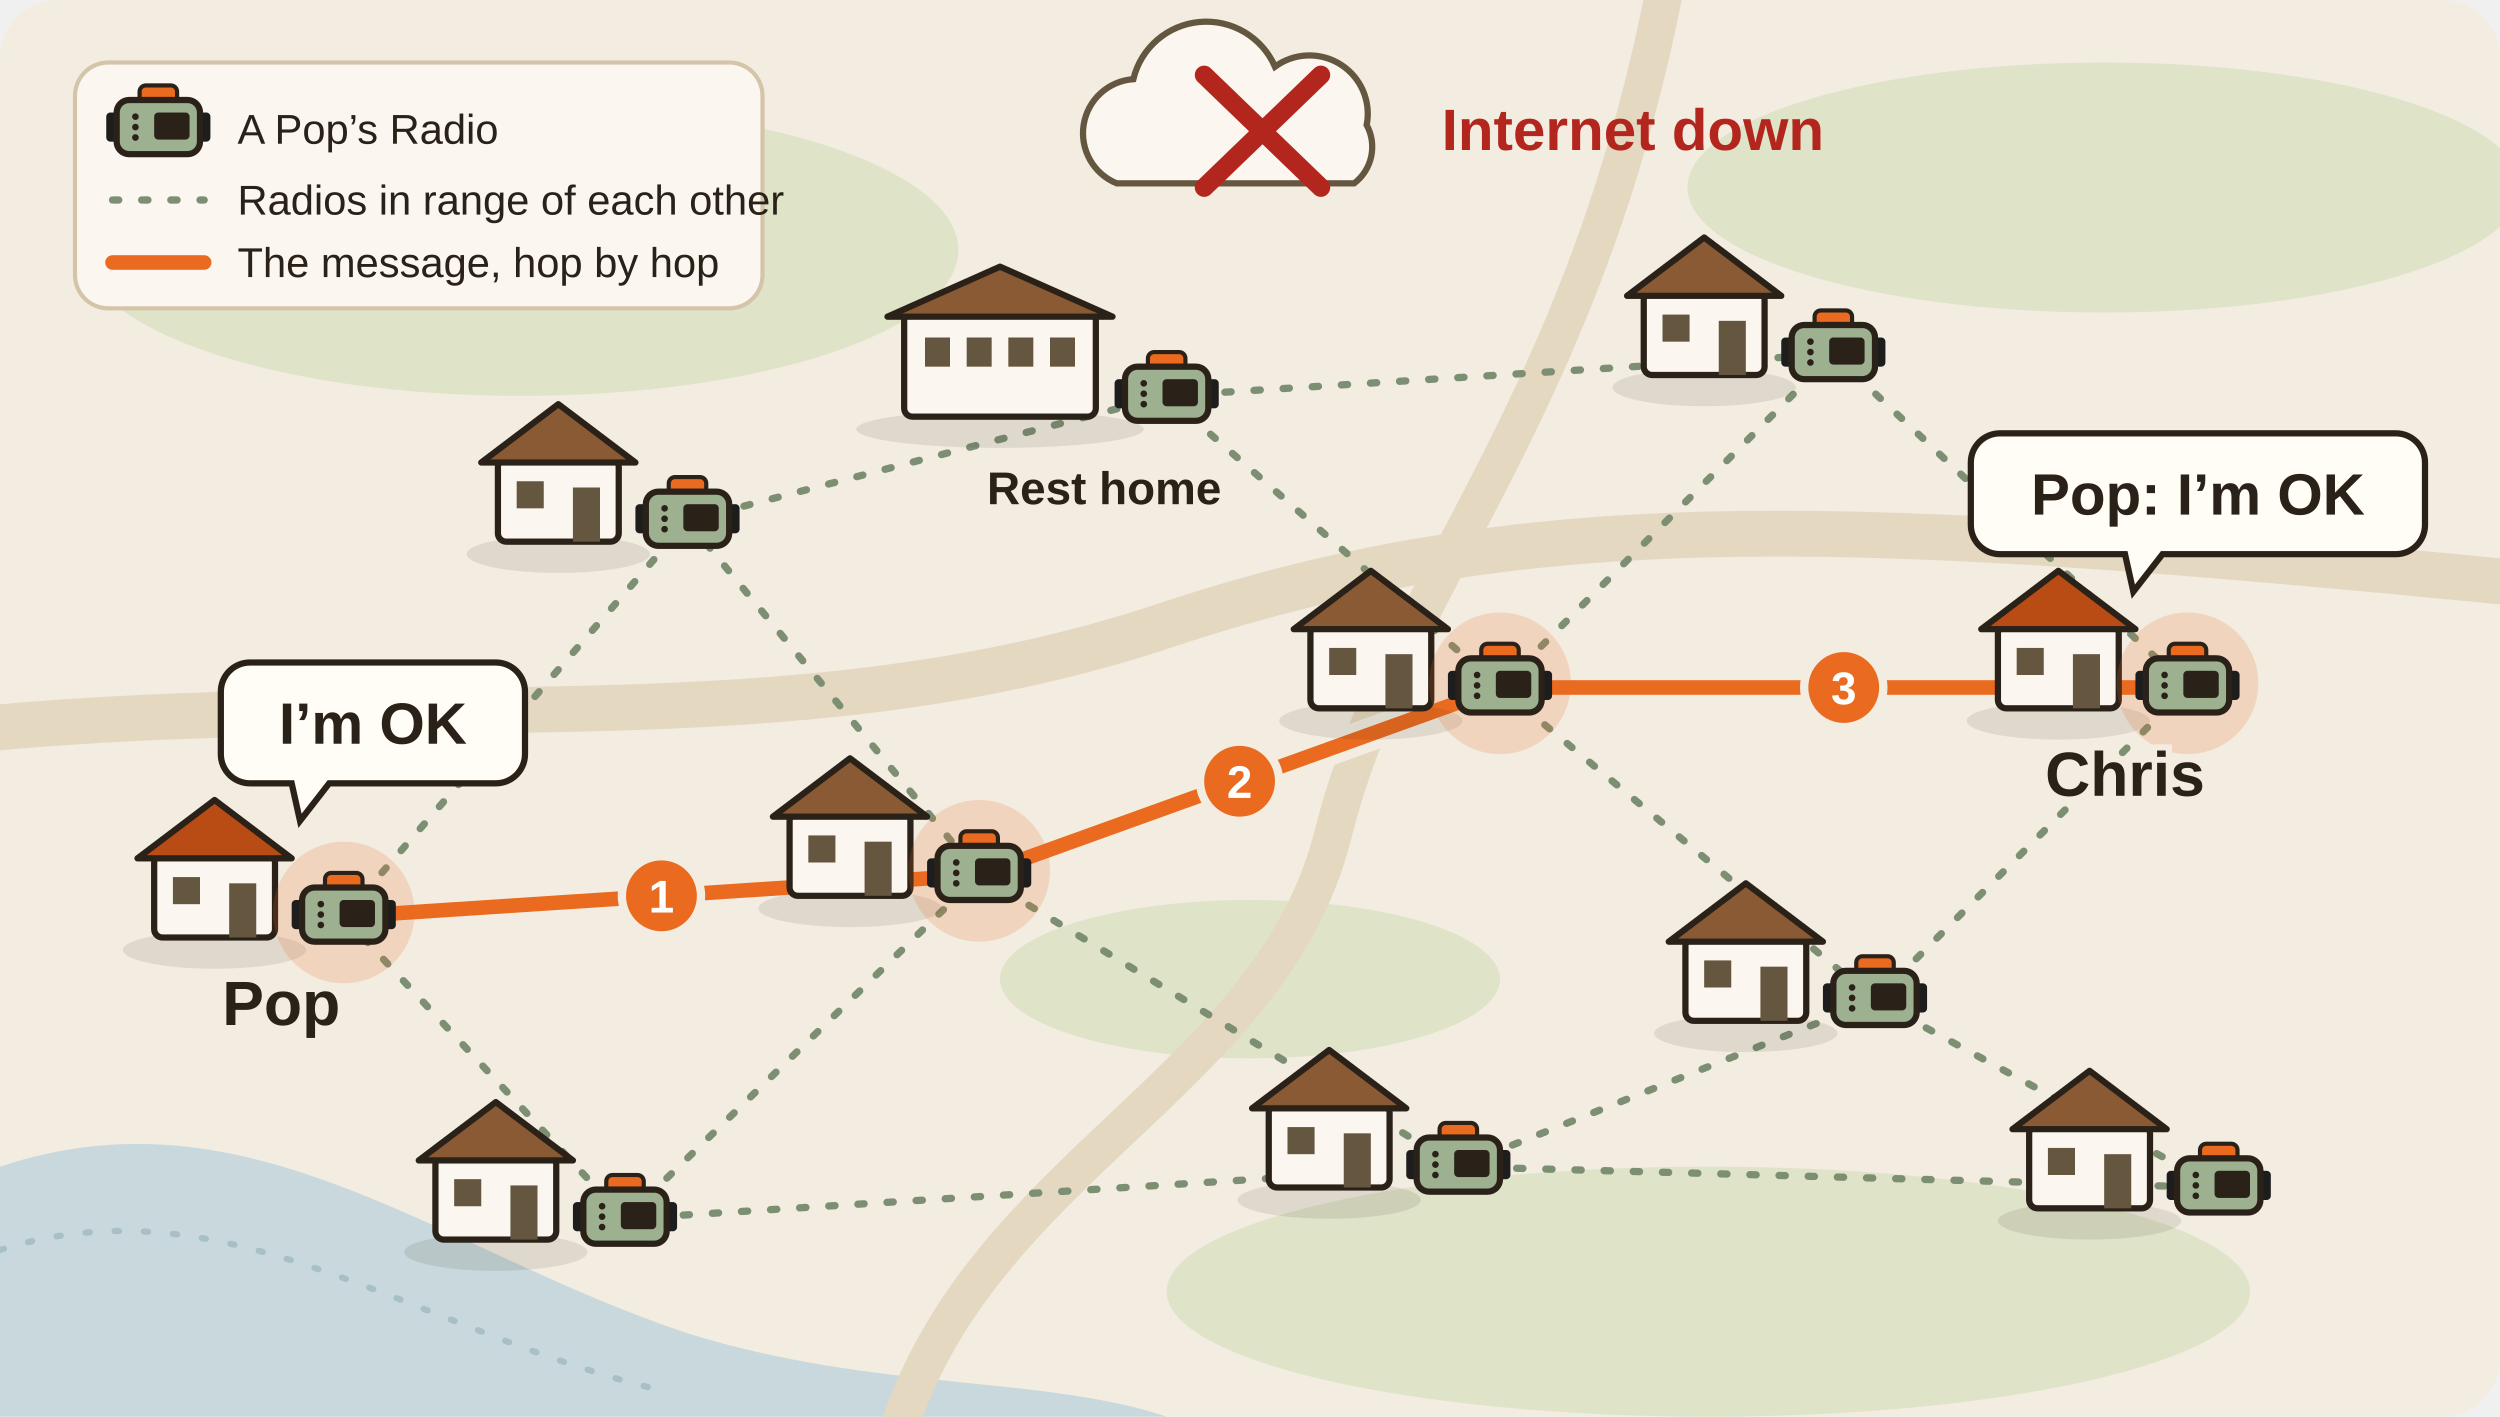
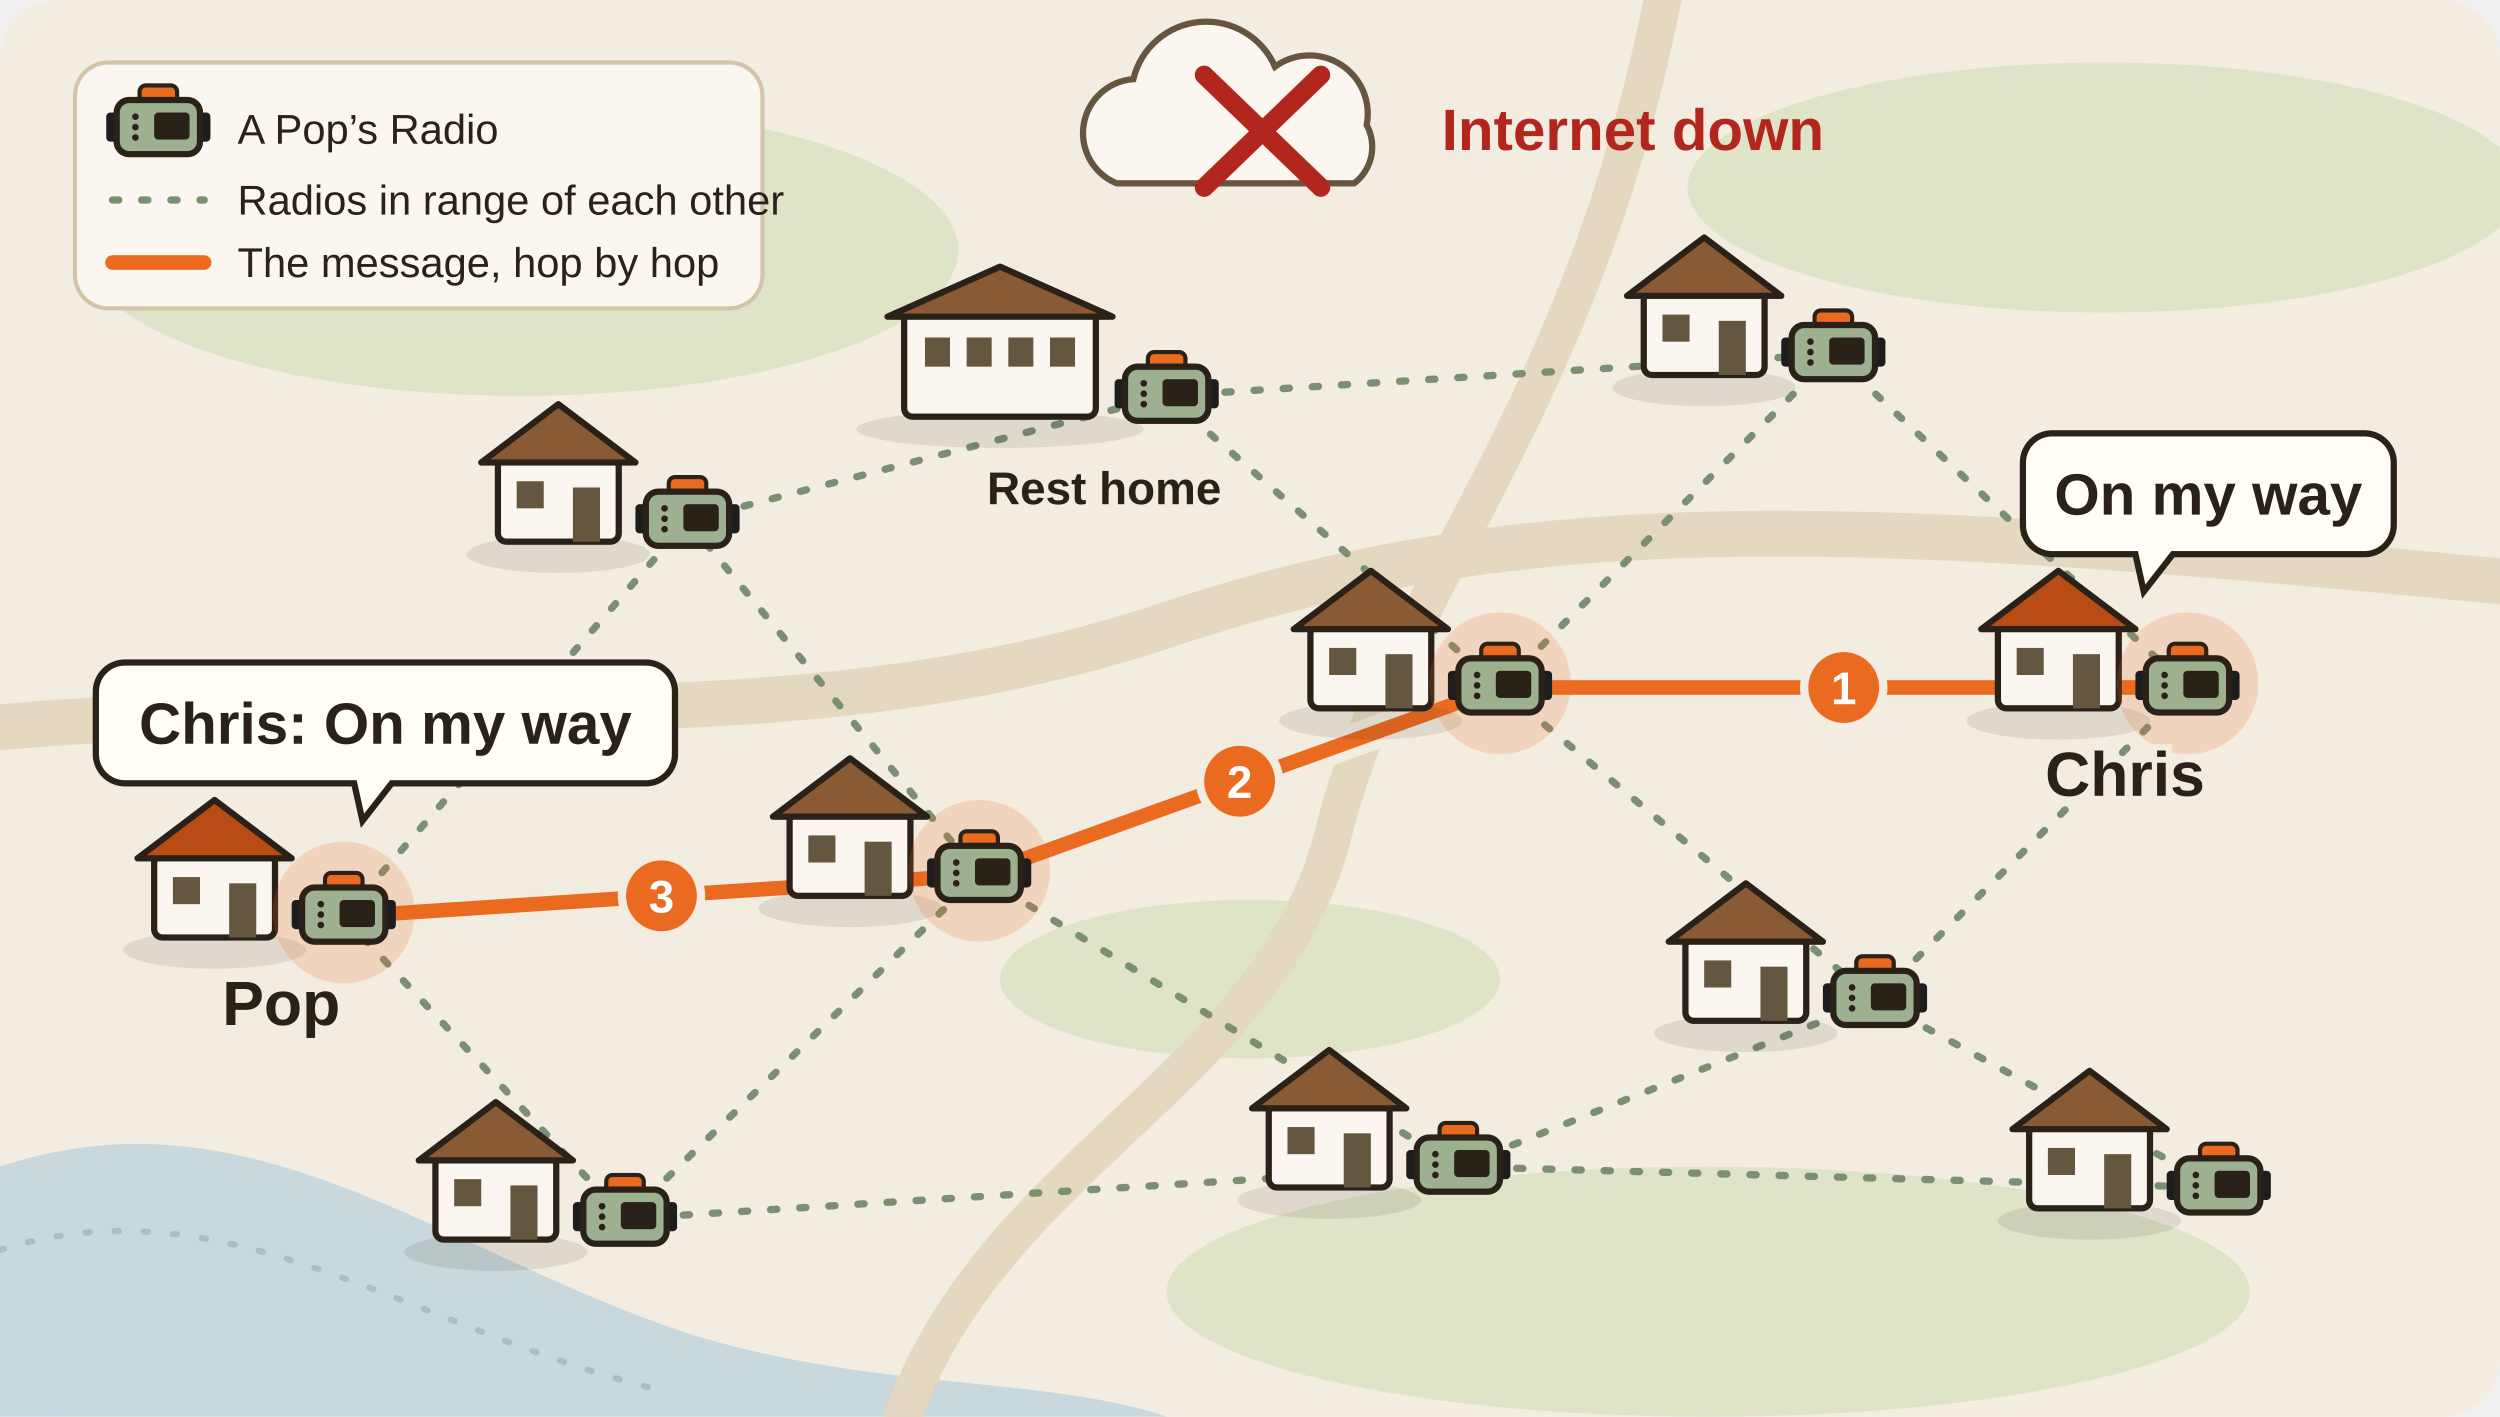
<svg xmlns="http://www.w3.org/2000/svg" viewBox="0 0 1200 680" role="img" aria-labelledby="t d">
  <rect width="1200" height="680" rx="28" fill="#f3ece0" />
  <path d="M0 560 C 120 520 210 600 330 640 C 420 668 500 660 560 680 L 0 680 Z" fill="#c9d8dc" />
  <path d="M0 600 C 110 565 200 640 320 668" fill="none" stroke="#a9bfc6" stroke-width="3" stroke-dasharray="2 12" stroke-linecap="round" />
  <ellipse cx="250" cy="120" rx="210" ry="70" fill="#dfe3c8" />
  <ellipse cx="820" cy="620" rx="260" ry="60" fill="#dfe3c8" />
  <ellipse cx="1010" cy="90" rx="200" ry="60" fill="#dfe3c8" />
  <ellipse cx="600" cy="470" rx="120" ry="38" fill="#dfe3c8" />
  <path d="M-10 350 C 200 330 380 360 560 300 S 900 250 1210 280" fill="none" stroke="#e4d8c0" stroke-width="22" stroke-linecap="round" />
  <path d="M430 690 C 470 560 610 520 640 400 S 760 200 800 -10" fill="none" stroke="#e4d8c0" stroke-width="18" stroke-linecap="round" />
  <line x1="165" y1="440" x2="330" y2="250" stroke="#7d8f73" stroke-width="3.5" stroke-dasharray="3 11" stroke-linecap="round" />
  <line x1="165" y1="440" x2="300" y2="585" stroke="#7d8f73" stroke-width="3.5" stroke-dasharray="3 11" stroke-linecap="round" />
  <line x1="300" y1="585" x2="470" y2="420" stroke="#7d8f73" stroke-width="3.5" stroke-dasharray="3 11" stroke-linecap="round" />
  <line x1="330" y1="250" x2="470" y2="420" stroke="#7d8f73" stroke-width="3.5" stroke-dasharray="3 11" stroke-linecap="round" />
  <line x1="330" y1="250" x2="560" y2="190" stroke="#7d8f73" stroke-width="3.5" stroke-dasharray="3 11" stroke-linecap="round" />
  <line x1="560" y1="190" x2="720" y2="330" stroke="#7d8f73" stroke-width="3.5" stroke-dasharray="3 11" stroke-linecap="round" />
  <line x1="470" y1="420" x2="700" y2="560" stroke="#7d8f73" stroke-width="3.5" stroke-dasharray="3 11" stroke-linecap="round" />
  <line x1="560" y1="190" x2="880" y2="170" stroke="#7d8f73" stroke-width="3.5" stroke-dasharray="3 11" stroke-linecap="round" />
  <line x1="720" y1="330" x2="880" y2="170" stroke="#7d8f73" stroke-width="3.5" stroke-dasharray="3 11" stroke-linecap="round" />
  <line x1="720" y1="330" x2="900" y2="480" stroke="#7d8f73" stroke-width="3.5" stroke-dasharray="3 11" stroke-linecap="round" />
  <line x1="700" y1="560" x2="900" y2="480" stroke="#7d8f73" stroke-width="3.5" stroke-dasharray="3 11" stroke-linecap="round" />
  <line x1="880" y1="170" x2="1050" y2="330" stroke="#7d8f73" stroke-width="3.5" stroke-dasharray="3 11" stroke-linecap="round" />
  <line x1="900" y1="480" x2="1050" y2="330" stroke="#7d8f73" stroke-width="3.5" stroke-dasharray="3 11" stroke-linecap="round" />
  <line x1="900" y1="480" x2="1065" y2="570" stroke="#7d8f73" stroke-width="3.5" stroke-dasharray="3 11" stroke-linecap="round" />
  <line x1="700" y1="560" x2="1065" y2="570" stroke="#7d8f73" stroke-width="3.5" stroke-dasharray="3 11" stroke-linecap="round" />
  <line x1="300" y1="585" x2="700" y2="560" stroke="#7d8f73" stroke-width="3.5" stroke-dasharray="3 11" stroke-linecap="round" />
-   <path d="M165 440 L470 420 L720 330 L1050 330" fill="none" stroke="#f3ece0" stroke-width="16" stroke-linecap="round" stroke-linejoin="round" />
-   <path d="M165 440 L470 420 L720 330 L1050 330" fill="none" stroke="#ea6a1f" stroke-width="7" stroke-linecap="round" stroke-linejoin="round" />
-   <circle cx="317.5" cy="430.0" r="19" fill="#ea6a1f" stroke="#f3ece0" stroke-width="4" />
-   <text x="317.5" y="438.0" text-anchor="middle" font-family="'Atkinson Hyperlegible', 'Helvetica Neue', Arial, sans-serif" font-size="22" font-weight="700" fill="#fff">1</text>
+   <path d="M1050 330 L720 330 L470 420 L165 440" fill="none" stroke="#f3ece0" stroke-width="16" stroke-linecap="round" stroke-linejoin="round" />
+   <path d="M1050 330 L720 330 L470 420 L165 440" fill="none" stroke="#ea6a1f" stroke-width="7" stroke-linecap="round" stroke-linejoin="round" />
+   <circle cx="885.0" cy="330.0" r="19" fill="#ea6a1f" stroke="#f3ece0" stroke-width="4" />
+   <text x="885.0" y="338.0" text-anchor="middle" font-family="'Atkinson Hyperlegible', 'Helvetica Neue', Arial, sans-serif" font-size="22" font-weight="700" fill="#fff">1</text>
  <circle cx="595.0" cy="375.0" r="19" fill="#ea6a1f" stroke="#f3ece0" stroke-width="4" />
  <text x="595.0" y="383.0" text-anchor="middle" font-family="'Atkinson Hyperlegible', 'Helvetica Neue', Arial, sans-serif" font-size="22" font-weight="700" fill="#fff">2</text>
-   <circle cx="885.0" cy="330.0" r="19" fill="#ea6a1f" stroke="#f3ece0" stroke-width="4" />
-   <text x="885.0" y="338.0" text-anchor="middle" font-family="'Atkinson Hyperlegible', 'Helvetica Neue', Arial, sans-serif" font-size="22" font-weight="700" fill="#fff">3</text>
+   <circle cx="317.5" cy="430.0" r="19" fill="#ea6a1f" stroke="#f3ece0" stroke-width="4" />
+   <text x="317.5" y="438.0" text-anchor="middle" font-family="'Atkinson Hyperlegible', 'Helvetica Neue', Arial, sans-serif" font-size="22" font-weight="700" fill="#fff">3</text>
  <g transform="translate(74 410)">
    <ellipse cx="29.0" cy="46" rx="44" ry="9" fill="#2a2118" opacity=".10" />
    <rect x="0" y="0" width="58" height="40" rx="4" fill="#fbf7f0" stroke="#2a2118" stroke-width="3" />
    <path d="M-8 2 L29.0 -26 L66 2 Z" fill="#b84c14" stroke="#2a2118" stroke-width="3" stroke-linejoin="round" />
    <rect x="9" y="11" width="13" height="13" fill="#65563f" />
    <rect x="36" y="14" width="13" height="26" fill="#65563f" />
  </g>
  <g transform="translate(165 440)">
    <circle cx="0" cy="-2" r="34" fill="#ea6a1f" opacity=".18" />
    <rect x="-25" y="-8" width="6" height="14" rx="2" fill="#1d1d1d" />
    <rect x="19" y="-8" width="6" height="14" rx="2" fill="#1d1d1d" />
    <rect x="-9" y="-21" width="18" height="9" rx="3" fill="#ea6a1f" stroke="#2a2118" stroke-width="2" />
    <rect x="-20" y="-14" width="40" height="26" rx="6" fill="#9db08f" stroke="#2a2118" stroke-width="3" />
    <rect x="-2" y="-8" width="17" height="13" rx="2" fill="#2a2118" />
    <circle cx="-11" cy="-6" r="1.6" fill="#2a2118" />
    <circle cx="-11" cy="-1" r="1.6" fill="#2a2118" />
    <circle cx="-11" cy="4" r="1.6" fill="#2a2118" />
  </g>
  <text x="135" y="492" text-anchor="middle" font-family="'Atkinson Hyperlegible', 'Helvetica Neue', Arial, sans-serif" font-size="30" font-weight="700" fill="#2a2118" stroke="#f3ece0" stroke-width="6" paint-order="stroke">Pop</text>
  <g transform="translate(239 220)">
    <ellipse cx="29.0" cy="46" rx="44" ry="9" fill="#2a2118" opacity=".10" />
    <rect x="0" y="0" width="58" height="40" rx="4" fill="#fbf7f0" stroke="#2a2118" stroke-width="3" />
    <path d="M-8 2 L29.0 -26 L66 2 Z" fill="#8a5a34" stroke="#2a2118" stroke-width="3" stroke-linejoin="round" />
    <rect x="9" y="11" width="13" height="13" fill="#65563f" />
    <rect x="36" y="14" width="13" height="26" fill="#65563f" />
  </g>
  <g transform="translate(330 250)">
    <rect x="-25" y="-8" width="6" height="14" rx="2" fill="#1d1d1d" />
    <rect x="19" y="-8" width="6" height="14" rx="2" fill="#1d1d1d" />
    <rect x="-9" y="-21" width="18" height="9" rx="3" fill="#ea6a1f" stroke="#2a2118" stroke-width="2" />
    <rect x="-20" y="-14" width="40" height="26" rx="6" fill="#9db08f" stroke="#2a2118" stroke-width="3" />
    <rect x="-2" y="-8" width="17" height="13" rx="2" fill="#2a2118" />
    <circle cx="-11" cy="-6" r="1.6" fill="#2a2118" />
    <circle cx="-11" cy="-1" r="1.6" fill="#2a2118" />
    <circle cx="-11" cy="4" r="1.6" fill="#2a2118" />
  </g>
  <g transform="translate(209 555)">
    <ellipse cx="29.0" cy="46" rx="44" ry="9" fill="#2a2118" opacity=".10" />
    <rect x="0" y="0" width="58" height="40" rx="4" fill="#fbf7f0" stroke="#2a2118" stroke-width="3" />
    <path d="M-8 2 L29.0 -26 L66 2 Z" fill="#8a5a34" stroke="#2a2118" stroke-width="3" stroke-linejoin="round" />
    <rect x="9" y="11" width="13" height="13" fill="#65563f" />
    <rect x="36" y="14" width="13" height="26" fill="#65563f" />
  </g>
  <g transform="translate(300 585)">
    <rect x="-25" y="-8" width="6" height="14" rx="2" fill="#1d1d1d" />
    <rect x="19" y="-8" width="6" height="14" rx="2" fill="#1d1d1d" />
    <rect x="-9" y="-21" width="18" height="9" rx="3" fill="#ea6a1f" stroke="#2a2118" stroke-width="2" />
    <rect x="-20" y="-14" width="40" height="26" rx="6" fill="#9db08f" stroke="#2a2118" stroke-width="3" />
    <rect x="-2" y="-8" width="17" height="13" rx="2" fill="#2a2118" />
    <circle cx="-11" cy="-6" r="1.6" fill="#2a2118" />
    <circle cx="-11" cy="-1" r="1.6" fill="#2a2118" />
    <circle cx="-11" cy="4" r="1.6" fill="#2a2118" />
  </g>
  <g transform="translate(379 390)">
    <ellipse cx="29.0" cy="46" rx="44" ry="9" fill="#2a2118" opacity=".10" />
    <rect x="0" y="0" width="58" height="40" rx="4" fill="#fbf7f0" stroke="#2a2118" stroke-width="3" />
    <path d="M-8 2 L29.0 -26 L66 2 Z" fill="#8a5a34" stroke="#2a2118" stroke-width="3" stroke-linejoin="round" />
    <rect x="9" y="11" width="13" height="13" fill="#65563f" />
    <rect x="36" y="14" width="13" height="26" fill="#65563f" />
  </g>
  <g transform="translate(470 420)">
    <circle cx="0" cy="-2" r="34" fill="#ea6a1f" opacity=".18" />
    <rect x="-25" y="-8" width="6" height="14" rx="2" fill="#1d1d1d" />
    <rect x="19" y="-8" width="6" height="14" rx="2" fill="#1d1d1d" />
    <rect x="-9" y="-21" width="18" height="9" rx="3" fill="#ea6a1f" stroke="#2a2118" stroke-width="2" />
    <rect x="-20" y="-14" width="40" height="26" rx="6" fill="#9db08f" stroke="#2a2118" stroke-width="3" />
    <rect x="-2" y="-8" width="17" height="13" rx="2" fill="#2a2118" />
    <circle cx="-11" cy="-6" r="1.6" fill="#2a2118" />
    <circle cx="-11" cy="-1" r="1.6" fill="#2a2118" />
    <circle cx="-11" cy="4" r="1.6" fill="#2a2118" />
  </g>
  <g transform="translate(434 150)">
    <ellipse cx="46.0" cy="56" rx="69" ry="9" fill="#2a2118" opacity=".10" />
    <rect x="0" y="0" width="92" height="50" rx="4" fill="#fbf7f0" stroke="#2a2118" stroke-width="3" />
    <path d="M-8 2 L46.0 -22 L100 2 Z" fill="#8a5a34" stroke="#2a2118" stroke-width="3" stroke-linejoin="round" />
    <rect x="10" y="12" width="12" height="14" fill="#65563f" />
    <rect x="30" y="12" width="12" height="14" fill="#65563f" />
    <rect x="50" y="12" width="12" height="14" fill="#65563f" />
    <rect x="70" y="12" width="12" height="14" fill="#65563f" />
  </g>
  <g transform="translate(560 190)">
    <rect x="-25" y="-8" width="6" height="14" rx="2" fill="#1d1d1d" />
    <rect x="19" y="-8" width="6" height="14" rx="2" fill="#1d1d1d" />
    <rect x="-9" y="-21" width="18" height="9" rx="3" fill="#ea6a1f" stroke="#2a2118" stroke-width="2" />
    <rect x="-20" y="-14" width="40" height="26" rx="6" fill="#9db08f" stroke="#2a2118" stroke-width="3" />
    <rect x="-2" y="-8" width="17" height="13" rx="2" fill="#2a2118" />
    <circle cx="-11" cy="-6" r="1.6" fill="#2a2118" />
    <circle cx="-11" cy="-1" r="1.6" fill="#2a2118" />
    <circle cx="-11" cy="4" r="1.6" fill="#2a2118" />
  </g>
  <text x="530" y="242" text-anchor="middle" font-family="'Atkinson Hyperlegible', 'Helvetica Neue', Arial, sans-serif" font-size="22" font-weight="700" fill="#2a2118" stroke="#f3ece0" stroke-width="6" paint-order="stroke">Rest home</text>
  <g transform="translate(629 300)">
    <ellipse cx="29.0" cy="46" rx="44" ry="9" fill="#2a2118" opacity=".10" />
    <rect x="0" y="0" width="58" height="40" rx="4" fill="#fbf7f0" stroke="#2a2118" stroke-width="3" />
    <path d="M-8 2 L29.0 -26 L66 2 Z" fill="#8a5a34" stroke="#2a2118" stroke-width="3" stroke-linejoin="round" />
    <rect x="9" y="11" width="13" height="13" fill="#65563f" />
    <rect x="36" y="14" width="13" height="26" fill="#65563f" />
  </g>
  <g transform="translate(720 330)">
    <circle cx="0" cy="-2" r="34" fill="#ea6a1f" opacity=".18" />
    <rect x="-25" y="-8" width="6" height="14" rx="2" fill="#1d1d1d" />
    <rect x="19" y="-8" width="6" height="14" rx="2" fill="#1d1d1d" />
    <rect x="-9" y="-21" width="18" height="9" rx="3" fill="#ea6a1f" stroke="#2a2118" stroke-width="2" />
    <rect x="-20" y="-14" width="40" height="26" rx="6" fill="#9db08f" stroke="#2a2118" stroke-width="3" />
    <rect x="-2" y="-8" width="17" height="13" rx="2" fill="#2a2118" />
    <circle cx="-11" cy="-6" r="1.6" fill="#2a2118" />
    <circle cx="-11" cy="-1" r="1.6" fill="#2a2118" />
    <circle cx="-11" cy="4" r="1.6" fill="#2a2118" />
  </g>
  <g transform="translate(609 530)">
    <ellipse cx="29.0" cy="46" rx="44" ry="9" fill="#2a2118" opacity=".10" />
    <rect x="0" y="0" width="58" height="40" rx="4" fill="#fbf7f0" stroke="#2a2118" stroke-width="3" />
    <path d="M-8 2 L29.0 -26 L66 2 Z" fill="#8a5a34" stroke="#2a2118" stroke-width="3" stroke-linejoin="round" />
    <rect x="9" y="11" width="13" height="13" fill="#65563f" />
    <rect x="36" y="14" width="13" height="26" fill="#65563f" />
  </g>
  <g transform="translate(700 560)">
    <rect x="-25" y="-8" width="6" height="14" rx="2" fill="#1d1d1d" />
    <rect x="19" y="-8" width="6" height="14" rx="2" fill="#1d1d1d" />
    <rect x="-9" y="-21" width="18" height="9" rx="3" fill="#ea6a1f" stroke="#2a2118" stroke-width="2" />
    <rect x="-20" y="-14" width="40" height="26" rx="6" fill="#9db08f" stroke="#2a2118" stroke-width="3" />
    <rect x="-2" y="-8" width="17" height="13" rx="2" fill="#2a2118" />
    <circle cx="-11" cy="-6" r="1.6" fill="#2a2118" />
    <circle cx="-11" cy="-1" r="1.6" fill="#2a2118" />
    <circle cx="-11" cy="4" r="1.6" fill="#2a2118" />
  </g>
  <g transform="translate(789 140)">
    <ellipse cx="29.0" cy="46" rx="44" ry="9" fill="#2a2118" opacity=".10" />
    <rect x="0" y="0" width="58" height="40" rx="4" fill="#fbf7f0" stroke="#2a2118" stroke-width="3" />
    <path d="M-8 2 L29.0 -26 L66 2 Z" fill="#8a5a34" stroke="#2a2118" stroke-width="3" stroke-linejoin="round" />
    <rect x="9" y="11" width="13" height="13" fill="#65563f" />
    <rect x="36" y="14" width="13" height="26" fill="#65563f" />
  </g>
  <g transform="translate(880 170)">
    <rect x="-25" y="-8" width="6" height="14" rx="2" fill="#1d1d1d" />
    <rect x="19" y="-8" width="6" height="14" rx="2" fill="#1d1d1d" />
    <rect x="-9" y="-21" width="18" height="9" rx="3" fill="#ea6a1f" stroke="#2a2118" stroke-width="2" />
    <rect x="-20" y="-14" width="40" height="26" rx="6" fill="#9db08f" stroke="#2a2118" stroke-width="3" />
    <rect x="-2" y="-8" width="17" height="13" rx="2" fill="#2a2118" />
    <circle cx="-11" cy="-6" r="1.6" fill="#2a2118" />
    <circle cx="-11" cy="-1" r="1.6" fill="#2a2118" />
    <circle cx="-11" cy="4" r="1.6" fill="#2a2118" />
  </g>
  <g transform="translate(809 450)">
    <ellipse cx="29.0" cy="46" rx="44" ry="9" fill="#2a2118" opacity=".10" />
    <rect x="0" y="0" width="58" height="40" rx="4" fill="#fbf7f0" stroke="#2a2118" stroke-width="3" />
    <path d="M-8 2 L29.0 -26 L66 2 Z" fill="#8a5a34" stroke="#2a2118" stroke-width="3" stroke-linejoin="round" />
    <rect x="9" y="11" width="13" height="13" fill="#65563f" />
    <rect x="36" y="14" width="13" height="26" fill="#65563f" />
  </g>
  <g transform="translate(900 480)">
    <rect x="-25" y="-8" width="6" height="14" rx="2" fill="#1d1d1d" />
    <rect x="19" y="-8" width="6" height="14" rx="2" fill="#1d1d1d" />
    <rect x="-9" y="-21" width="18" height="9" rx="3" fill="#ea6a1f" stroke="#2a2118" stroke-width="2" />
    <rect x="-20" y="-14" width="40" height="26" rx="6" fill="#9db08f" stroke="#2a2118" stroke-width="3" />
    <rect x="-2" y="-8" width="17" height="13" rx="2" fill="#2a2118" />
    <circle cx="-11" cy="-6" r="1.6" fill="#2a2118" />
    <circle cx="-11" cy="-1" r="1.6" fill="#2a2118" />
    <circle cx="-11" cy="4" r="1.6" fill="#2a2118" />
  </g>
  <g transform="translate(959 300)">
    <ellipse cx="29.0" cy="46" rx="44" ry="9" fill="#2a2118" opacity=".10" />
    <rect x="0" y="0" width="58" height="40" rx="4" fill="#fbf7f0" stroke="#2a2118" stroke-width="3" />
    <path d="M-8 2 L29.0 -26 L66 2 Z" fill="#b84c14" stroke="#2a2118" stroke-width="3" stroke-linejoin="round" />
    <rect x="9" y="11" width="13" height="13" fill="#65563f" />
    <rect x="36" y="14" width="13" height="26" fill="#65563f" />
  </g>
  <g transform="translate(1050 330)">
    <circle cx="0" cy="-2" r="34" fill="#ea6a1f" opacity=".18" />
    <rect x="-25" y="-8" width="6" height="14" rx="2" fill="#1d1d1d" />
    <rect x="19" y="-8" width="6" height="14" rx="2" fill="#1d1d1d" />
    <rect x="-9" y="-21" width="18" height="9" rx="3" fill="#ea6a1f" stroke="#2a2118" stroke-width="2" />
    <rect x="-20" y="-14" width="40" height="26" rx="6" fill="#9db08f" stroke="#2a2118" stroke-width="3" />
    <rect x="-2" y="-8" width="17" height="13" rx="2" fill="#2a2118" />
    <circle cx="-11" cy="-6" r="1.6" fill="#2a2118" />
    <circle cx="-11" cy="-1" r="1.6" fill="#2a2118" />
    <circle cx="-11" cy="4" r="1.6" fill="#2a2118" />
  </g>
  <text x="1020" y="382" text-anchor="middle" font-family="'Atkinson Hyperlegible', 'Helvetica Neue', Arial, sans-serif" font-size="30" font-weight="700" fill="#2a2118" stroke="#f3ece0" stroke-width="6" paint-order="stroke">Chris</text>
  <g transform="translate(974 540)">
    <ellipse cx="29.0" cy="46" rx="44" ry="9" fill="#2a2118" opacity=".10" />
    <rect x="0" y="0" width="58" height="40" rx="4" fill="#fbf7f0" stroke="#2a2118" stroke-width="3" />
    <path d="M-8 2 L29.0 -26 L66 2 Z" fill="#8a5a34" stroke="#2a2118" stroke-width="3" stroke-linejoin="round" />
    <rect x="9" y="11" width="13" height="13" fill="#65563f" />
    <rect x="36" y="14" width="13" height="26" fill="#65563f" />
  </g>
  <g transform="translate(1065 570)">
    <rect x="-25" y="-8" width="6" height="14" rx="2" fill="#1d1d1d" />
    <rect x="19" y="-8" width="6" height="14" rx="2" fill="#1d1d1d" />
    <rect x="-9" y="-21" width="18" height="9" rx="3" fill="#ea6a1f" stroke="#2a2118" stroke-width="2" />
    <rect x="-20" y="-14" width="40" height="26" rx="6" fill="#9db08f" stroke="#2a2118" stroke-width="3" />
    <rect x="-2" y="-8" width="17" height="13" rx="2" fill="#2a2118" />
    <circle cx="-11" cy="-6" r="1.6" fill="#2a2118" />
    <circle cx="-11" cy="-1" r="1.6" fill="#2a2118" />
    <circle cx="-11" cy="4" r="1.6" fill="#2a2118" />
  </g>
-   <g transform="translate(120 318)">
-     <path d="M0 0 h118 a14 14 0 0 1 14 14 v30 a14 14 0 0 1 -14 14 h-80 l-14 18 l-4 -18 h-20 a14 14 0 0 1 -14 -14 v-30 a14 14 0 0 1 14 -14 z" fill="#fffdf6" stroke="#2a2118" stroke-width="3" />
-     <text x="59.0" y="39" text-anchor="middle" font-family="'Atkinson Hyperlegible', 'Helvetica Neue', Arial, sans-serif" font-size="28" font-weight="700" fill="#2a2118">I’m OK</text>
-   </g>
-   <g transform="translate(960 208)">
-     <path d="M0 0 h190 a14 14 0 0 1 14 14 v30 a14 14 0 0 1 -14 14 h-112 l-14 18 l-4 -18 h-60 a14 14 0 0 1 -14 -14 v-30 a14 14 0 0 1 14 -14 z" fill="#fffdf6" stroke="#2a2118" stroke-width="3" />
-     <text x="95.0" y="39" text-anchor="middle" font-family="'Atkinson Hyperlegible', 'Helvetica Neue', Arial, sans-serif" font-size="28" font-weight="700" fill="#2a2118">Pop: I’m OK</text>
+   <g transform="translate(60 318)">
+     <path d="M0 0 h250 a14 14 0 0 1 14 14 v30 a14 14 0 0 1 -14 14 h-122 l-14 18 l-4 -18 h-110 a14 14 0 0 1 -14 -14 v-30 a14 14 0 0 1 14 -14 z" fill="#fffdf6" stroke="#2a2118" stroke-width="3" />
+     <text x="125.0" y="39" text-anchor="middle" font-family="'Atkinson Hyperlegible', 'Helvetica Neue', Arial, sans-serif" font-size="28" font-weight="700" fill="#2a2118">Chris: On my way</text>
+   </g>
+   <g transform="translate(985 208)">
+     <path d="M0 0 h150 a14 14 0 0 1 14 14 v30 a14 14 0 0 1 -14 14 h-92 l-14 18 l-4 -18 h-40 a14 14 0 0 1 -14 -14 v-30 a14 14 0 0 1 14 -14 z" fill="#fffdf6" stroke="#2a2118" stroke-width="3" />
+     <text x="75.0" y="39" text-anchor="middle" font-family="'Atkinson Hyperlegible', 'Helvetica Neue', Arial, sans-serif" font-size="28" font-weight="700" fill="#2a2118">On my way</text>
  </g>
  <g transform="translate(600 70)">
    <path d="M-64 18 a26 26 0 0 1 8 -50 a36 36 0 0 1 68 -6 a28 28 0 0 1 44 28 a22 22 0 0 1 -6 28 z" fill="#fbf7f0" stroke="#65563f" stroke-width="3" />
    <path d="M-22 -34 L34 20 M34 -34 L-22 20" stroke="#b3261e" stroke-width="9" stroke-linecap="round" />
    <text x="92" y="2" font-family="'Atkinson Hyperlegible', 'Helvetica Neue', Arial, sans-serif" font-size="28" font-weight="700" fill="#b3261e">Internet down</text>
  </g>
  <g transform="translate(36 30)">
    <rect x="0" y="0" width="330" height="118" rx="16" fill="#fbf7f0" stroke="#d4c4a8" stroke-width="2" />
    <g transform="translate(40 32)">
      <rect x="-25" y="-8" width="6" height="14" rx="2" fill="#1d1d1d" />
      <rect x="19" y="-8" width="6" height="14" rx="2" fill="#1d1d1d" />
      <rect x="-9" y="-21" width="18" height="9" rx="3" fill="#ea6a1f" stroke="#2a2118" stroke-width="2" />
      <rect x="-20" y="-14" width="40" height="26" rx="6" fill="#9db08f" stroke="#2a2118" stroke-width="3" />
      <rect x="-2" y="-8" width="17" height="13" rx="2" fill="#2a2118" />
      <circle cx="-11" cy="-6" r="1.6" fill="#2a2118" />
      <circle cx="-11" cy="-1" r="1.6" fill="#2a2118" />
      <circle cx="-11" cy="4" r="1.6" fill="#2a2118" />
    </g>
    <text x="78" y="39" font-family="'Atkinson Hyperlegible', 'Helvetica Neue', Arial, sans-serif" font-size="20" fill="#2a2118">A Pop’s Radio</text>
    <line x1="18" y1="66" x2="62" y2="66" stroke="#7d8f73" stroke-width="3.5" stroke-dasharray="3 11" stroke-linecap="round" />
    <text x="78" y="73" font-family="'Atkinson Hyperlegible', 'Helvetica Neue', Arial, sans-serif" font-size="20" fill="#2a2118">Radios in range of each other</text>
    <line x1="18" y1="96" x2="62" y2="96" stroke="#ea6a1f" stroke-width="7" stroke-linecap="round" />
    <text x="78" y="103" font-family="'Atkinson Hyperlegible', 'Helvetica Neue', Arial, sans-serif" font-size="20" fill="#2a2118">The message, hop by hop</text>
  </g>
</svg>
